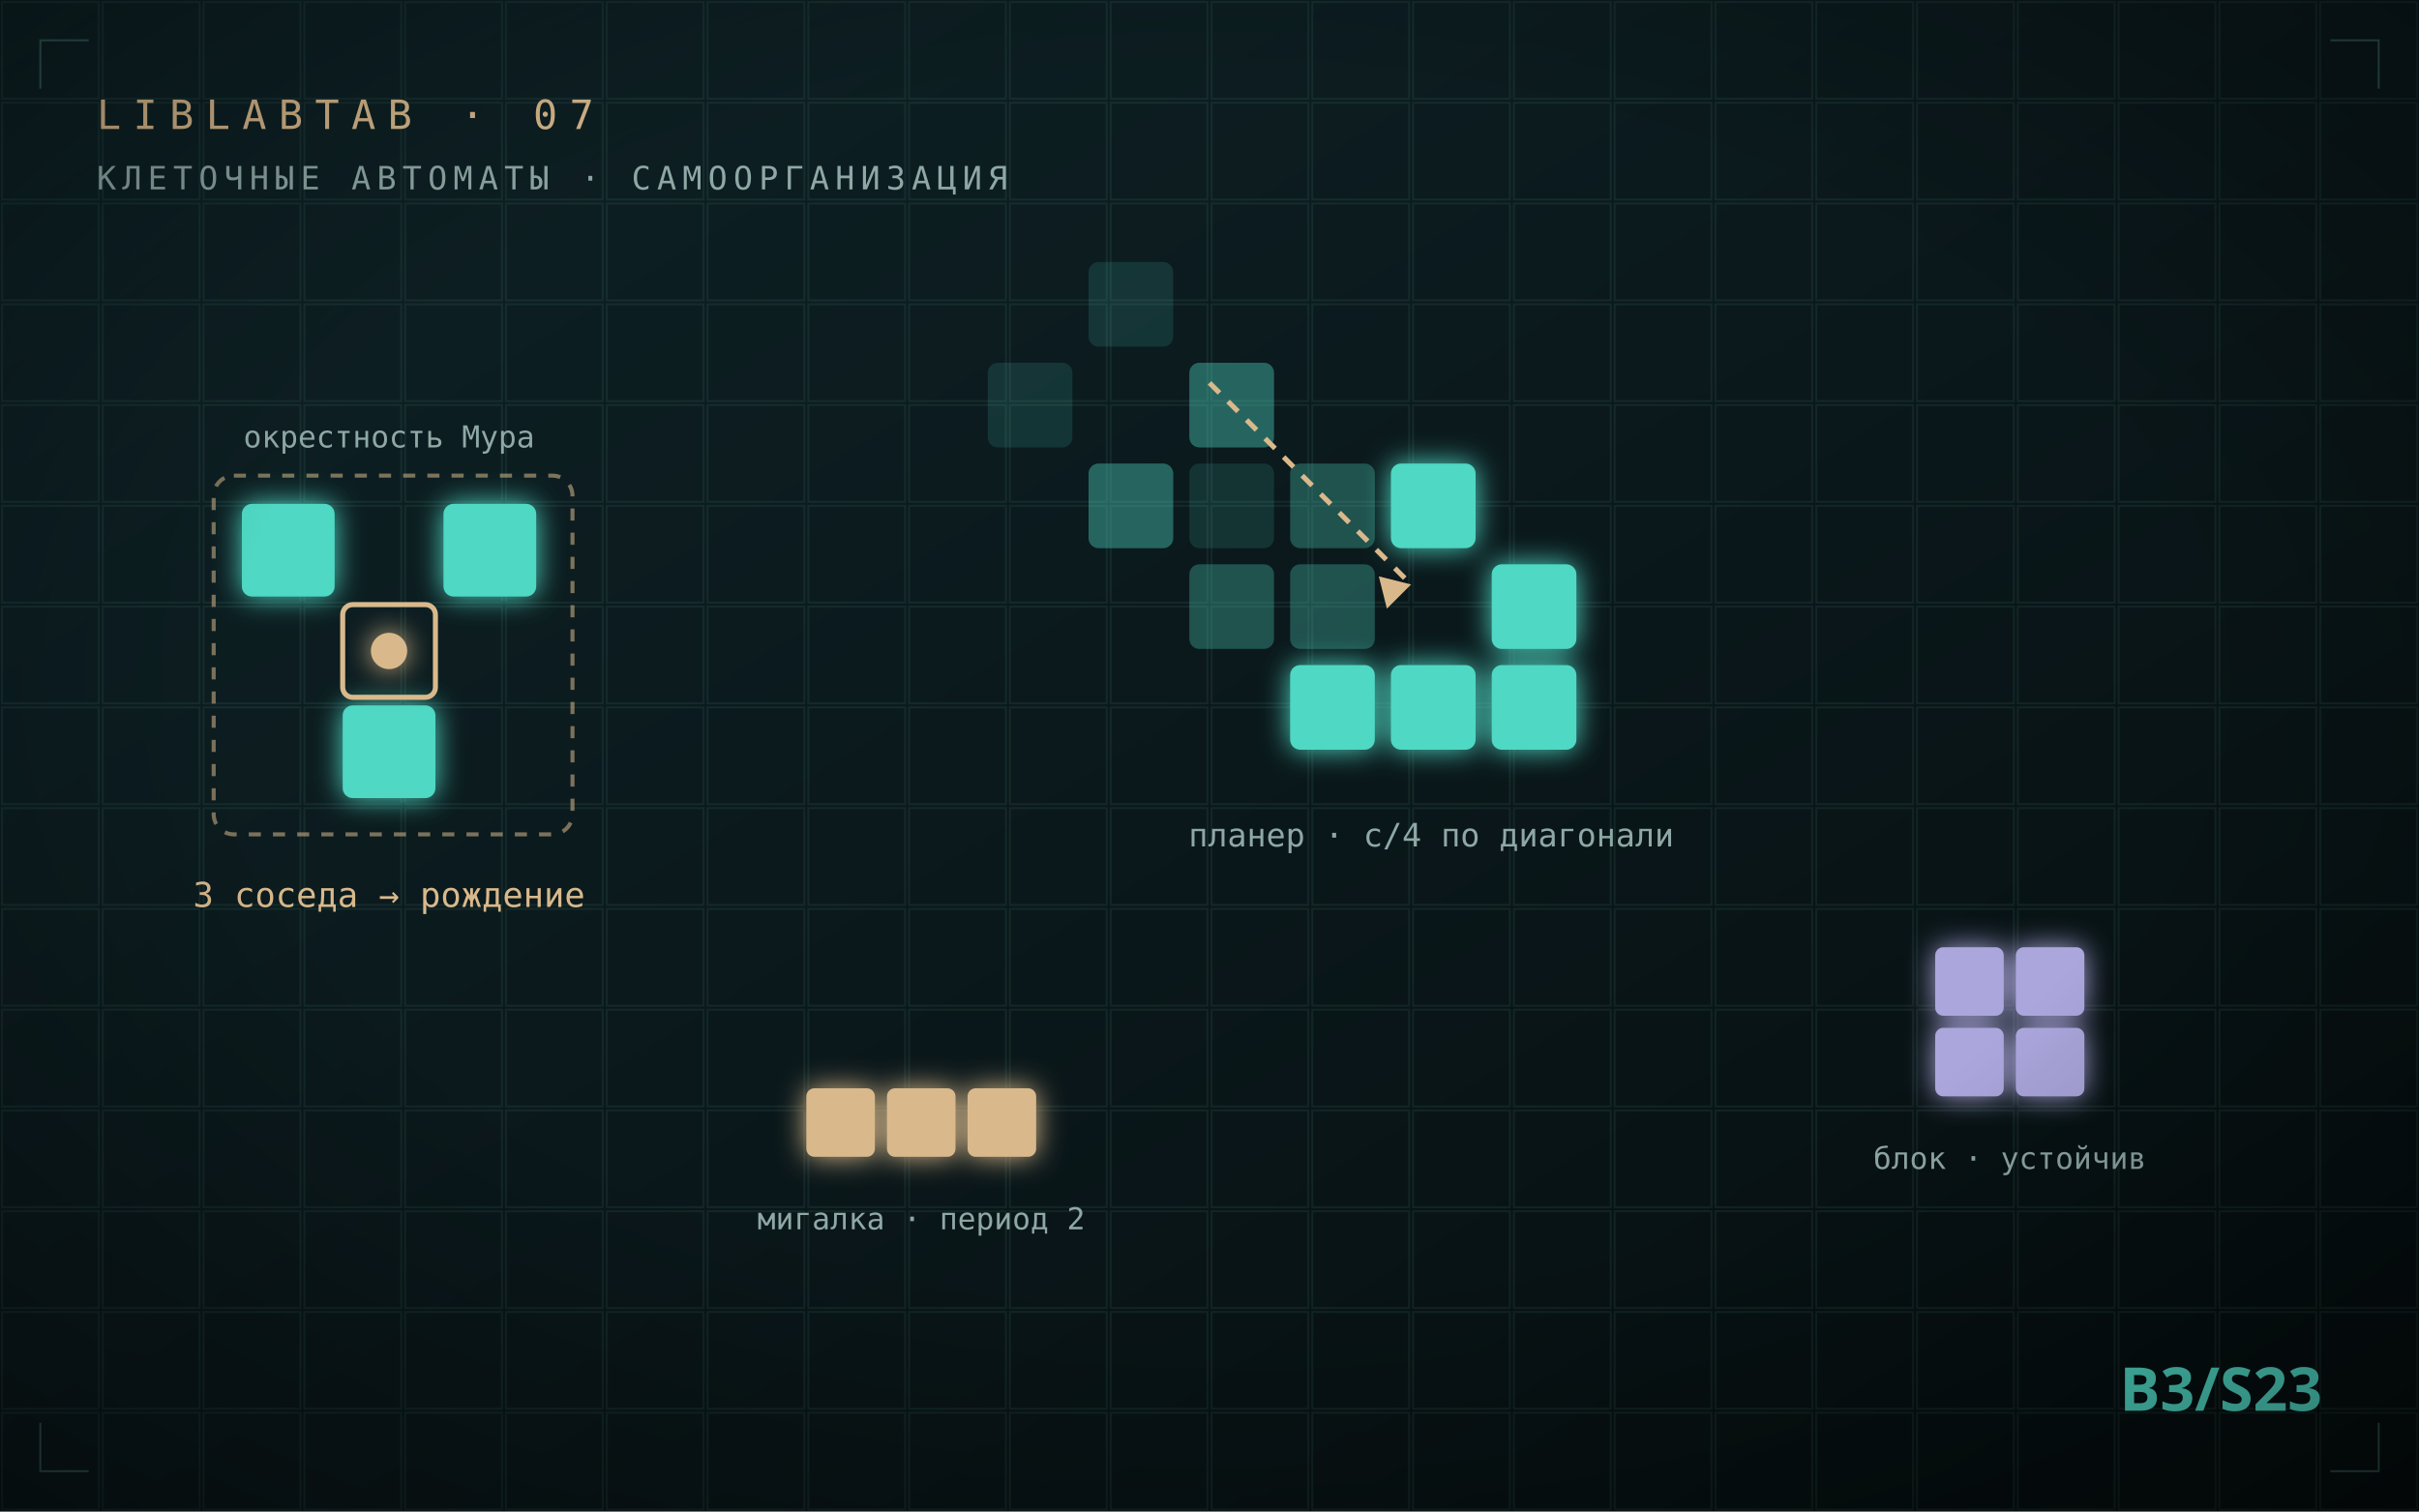
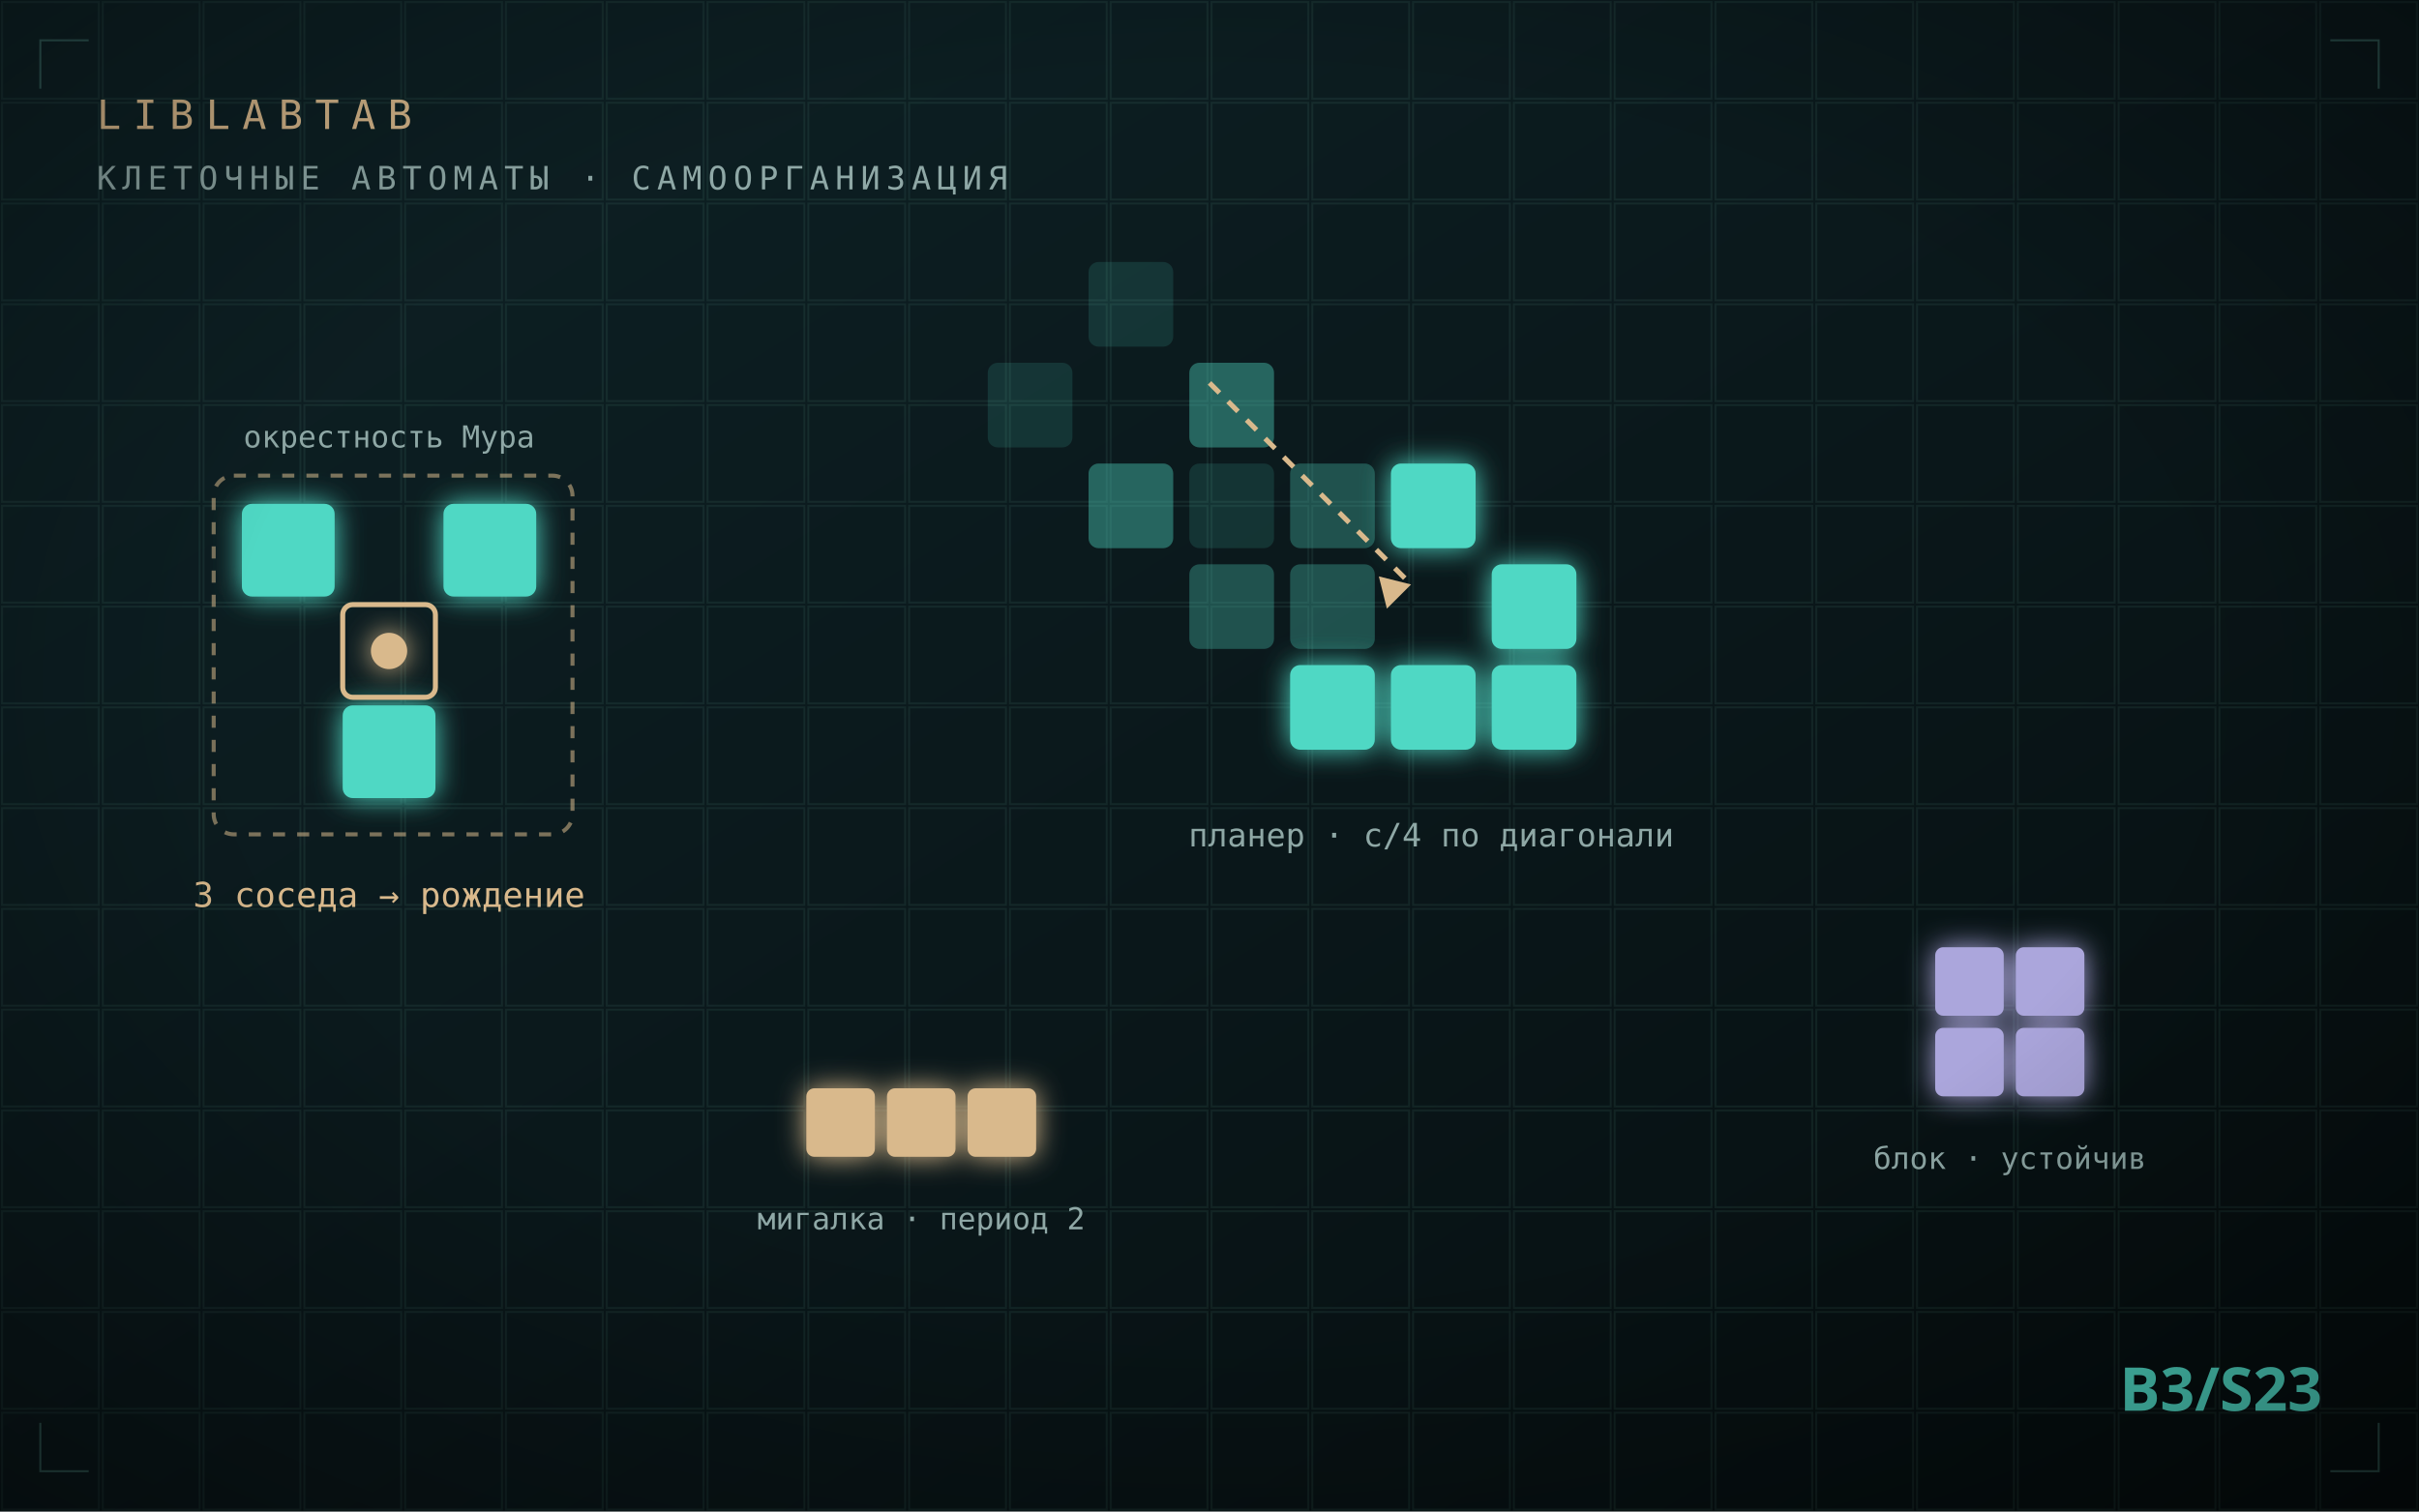
<svg xmlns="http://www.w3.org/2000/svg" viewBox="0 0 1200 750" font-family="JetBrains Mono, Consolas, monospace">
  <defs>
    <linearGradient id="bg" x1="0" y1="0" x2="1" y2="1">
      <stop offset="0" stop-color="#0E2226" />
      <stop offset=".55" stop-color="#0A171A" />
      <stop offset="1" stop-color="#050D0E" />
    </linearGradient>
    <pattern id="cells" width="50" height="50" patternUnits="userSpaceOnUse">
      <rect x="1" y="1" width="48" height="48" fill="none" stroke="#7ED6C7" stroke-opacity=".08" />
    </pattern>
    <radialGradient id="vig" cx=".5" cy=".45" r=".8">
      <stop offset=".5" stop-color="#000" stop-opacity="0" />
      <stop offset="1" stop-color="#000" stop-opacity=".55" />
    </radialGradient>
    <filter id="glow" x="-60%" y="-60%" width="220%" height="220%">
      <feGaussianBlur stdDeviation="7" result="b" />
      <feMerge>
        <feMergeNode in="b" />
        <feMergeNode in="SourceGraphic" />
      </feMerge>
    </filter>
  </defs>
  <rect width="1200" height="750" fill="url(#bg)" />
  <rect width="1200" height="750" fill="url(#cells)" />
  <g transform="translate(120,250)">
    <rect x="-14" y="-14" width="178" height="178" rx="10" fill="none" stroke="#D9B98C" stroke-opacity=".55" stroke-width="2" stroke-dasharray="6 6" />
    <g filter="url(#glow)">
      <rect x="0" y="0" width="46" height="46" rx="5" fill="#4FD8C4" />
      <rect x="100" y="0" width="46" height="46" rx="5" fill="#4FD8C4" />
      <rect x="50" y="100" width="46" height="46" rx="5" fill="#4FD8C4" />
    </g>
    <rect x="50" y="50" width="46" height="46" rx="5" fill="none" stroke="#D9B98C" stroke-width="2.5" />
    <circle cx="73" cy="73" r="9" fill="#D9B98C" filter="url(#glow)" />
    <text x="73" y="200" fill="#D9B98C" font-size="17" text-anchor="middle">3 соседа → рождение</text>
    <text x="73" y="-28" fill="#8FA8A6" font-size="15" text-anchor="middle">окрестность Мура</text>
  </g>
  <g transform="translate(640,230)">
    <g fill="#4FD8C4" opacity=".14">
      <rect x="-100" y="-100" width="42" height="42" rx="5" />
      <rect x="-50" y="-50" width="42" height="42" rx="5" />
      <rect x="-150" y="-50" width="42" height="42" rx="5" />
      <rect x="-100" y="0" width="42" height="42" rx="5" />
      <rect x="-50" y="0" width="42" height="42" rx="5" />
    </g>
    <g fill="#4FD8C4" opacity=".3">
      <rect x="-50" y="-50" width="42" height="42" rx="5" />
      <rect x="0" y="0" width="42" height="42" rx="5" />
      <rect x="-100" y="0" width="42" height="42" rx="5" />
      <rect x="-50" y="50" width="42" height="42" rx="5" />
      <rect x="0" y="50" width="42" height="42" rx="5" />
    </g>
    <g filter="url(#glow)" fill="#4FD8C4">
      <rect x="50" y="0" width="42" height="42" rx="5" />
      <rect x="100" y="50" width="42" height="42" rx="5" />
      <rect x="0" y="100" width="42" height="42" rx="5" />
      <rect x="50" y="100" width="42" height="42" rx="5" />
      <rect x="100" y="100" width="42" height="42" rx="5" />
    </g>
    <path d="M-40 -40 L 60 60" stroke="#D9B98C" stroke-width="2.5" stroke-dasharray="7 6" fill="none" />
    <path d="M60 60 l-16 -4 l4 16 z" fill="#D9B98C" />
    <text x="70" y="190" fill="#8FA8A6" font-size="16" text-anchor="middle">планер · c/4 по диагонали</text>
  </g>
  <g transform="translate(960,470)" filter="url(#glow)">
    <rect x="0" y="0" width="34" height="34" rx="4" fill="#ABA6DC" />
    <rect x="40" y="0" width="34" height="34" rx="4" fill="#ABA6DC" />
    <rect x="0" y="40" width="34" height="34" rx="4" fill="#ABA6DC" />
    <rect x="40" y="40" width="34" height="34" rx="4" fill="#ABA6DC" />
  </g>
  <text x="997" y="580" fill="#8FA8A6" font-size="15" text-anchor="middle">блок · устойчив</text>
  <g transform="translate(400,540)" filter="url(#glow)">
    <rect x="0" y="0" width="34" height="34" rx="4" fill="#D9B98C" />
    <rect x="40" y="0" width="34" height="34" rx="4" fill="#D9B98C" />
    <rect x="80" y="0" width="34" height="34" rx="4" fill="#D9B98C" />
  </g>
  <text x="457" y="610" fill="#8FA8A6" font-size="15" text-anchor="middle">мигалка · период 2</text>
-   <text x="48" y="64" fill="#D9B98C" font-size="20" letter-spacing="6">LIBLABTAB · 07</text>
+   <text x="48" y="64" fill="#D9B98C" font-size="20" letter-spacing="6">LIBLABTAB</text>
  <text x="48" y="94" fill="#8FA8A6" font-size="16" letter-spacing="3">КЛЕТОЧНЫЕ АВТОМАТЫ · САМООРГАНИЗАЦИЯ</text>
  <text x="1152" y="700" fill="#4FD8C4" font-size="30" text-anchor="end" font-family="Unbounded, sans-serif" font-weight="800">B3/S23</text>
  <g stroke="#7ED6C7" stroke-opacity=".3" fill="none">
    <path d="M20 44V20h24" />
    <path d="M1156 20h24v24" />
    <path d="M1180 706v24h-24" />
    <path d="M44 730H20v-24" />
  </g>
  <rect width="1200" height="750" fill="url(#vig)" />
</svg>
